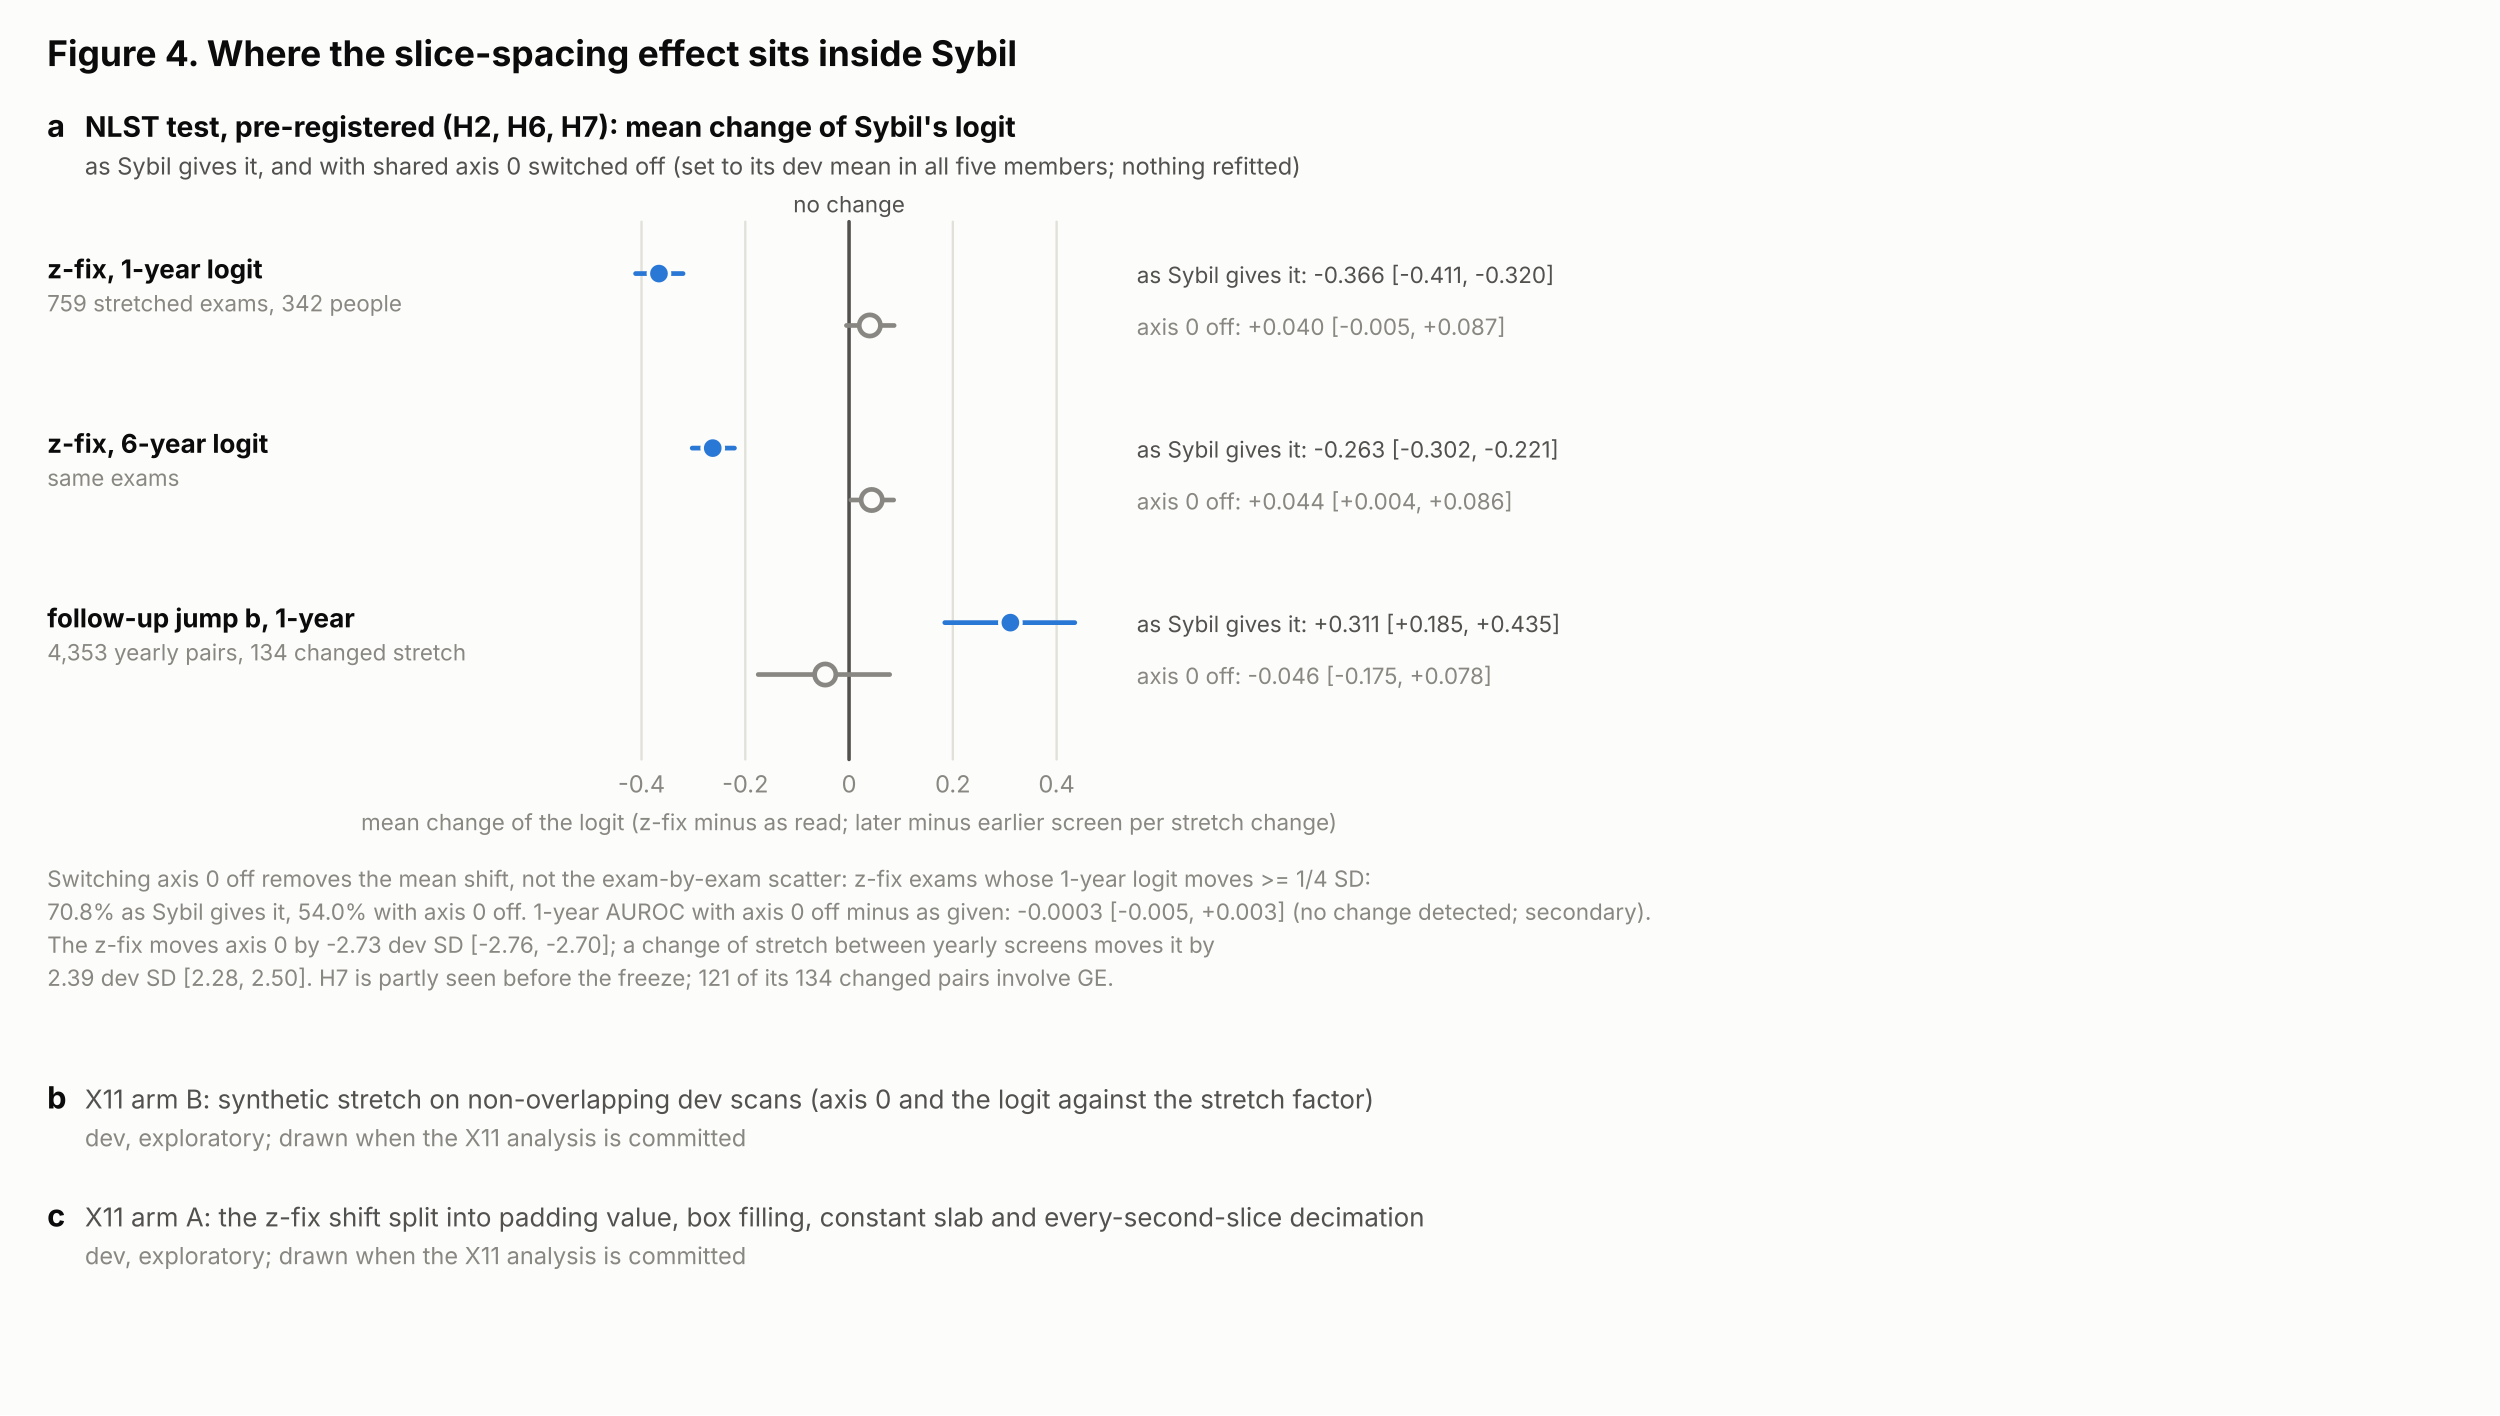
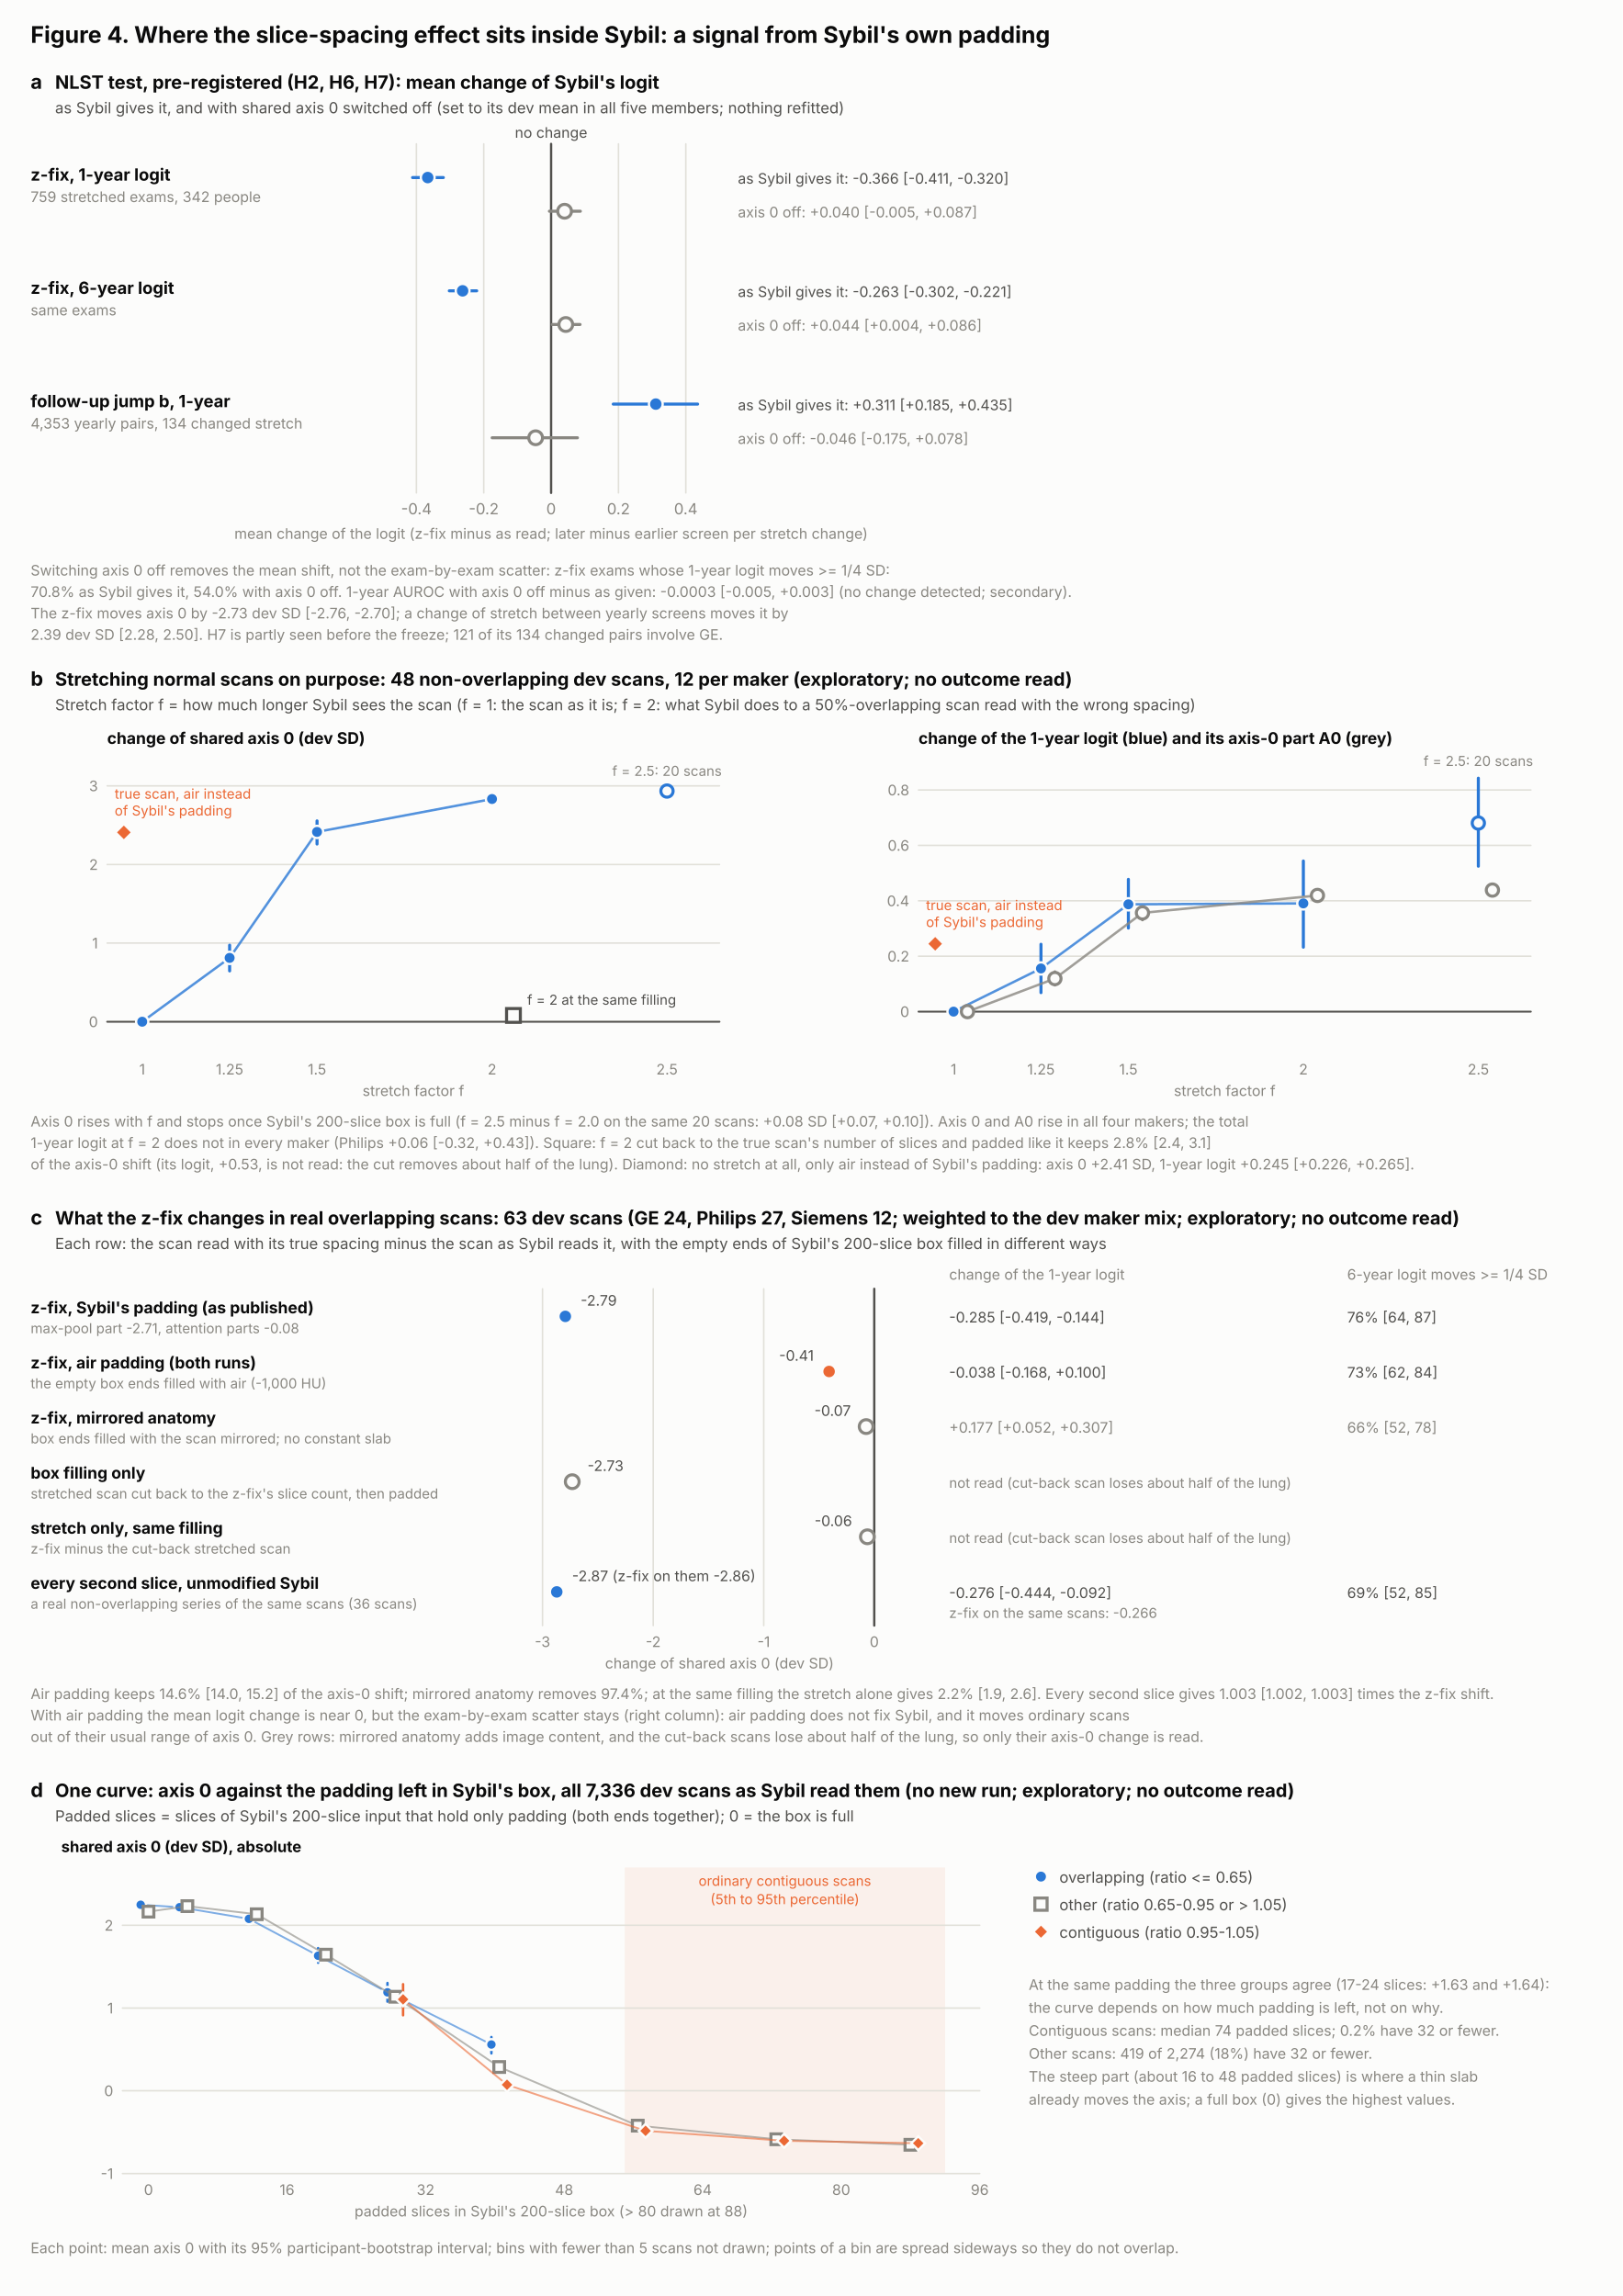
- <svg xmlns="http://www.w3.org/2000/svg" width="1060" height="600" viewBox="0 0 1060 600">
-   <rect width="1060" height="600" fill="#fcfcfb" />
-   <text x="20.0" y="28.0" font-family="system-ui, -apple-system, 'Segoe UI', sans-serif" font-size="15" fill="#0b0b0b" text-anchor="start" font-weight="bold">Figure 4. Where the slice-spacing effect sits inside Sybil</text>
+ <svg xmlns="http://www.w3.org/2000/svg" width="1060" height="1500" viewBox="0 0 1060 1500">
+   <rect width="1060" height="1500" fill="#fcfcfb" />
+   <text x="20.0" y="28.0" font-family="system-ui, -apple-system, 'Segoe UI', sans-serif" font-size="15" fill="#0b0b0b" text-anchor="start" font-weight="bold">Figure 4. Where the slice-spacing effect sits inside Sybil: a signal from Sybil's own padding</text>
  <text x="20.0" y="58.0" font-family="system-ui, -apple-system, 'Segoe UI', sans-serif" font-size="13" fill="#0b0b0b" text-anchor="start" font-weight="bold">a</text>
  <text x="36.0" y="58.0" font-family="system-ui, -apple-system, 'Segoe UI', sans-serif" font-size="12" fill="#0b0b0b" text-anchor="start" font-weight="bold">NLST test, pre-registered (H2, H6, H7): mean change of Sybil's logit</text>
  <text x="36.0" y="74.0" font-family="system-ui, -apple-system, 'Segoe UI', sans-serif" font-size="10" fill="#52514e" text-anchor="start" font-weight="normal">as Sybil gives it, and with shared axis 0 switched off (set to its dev mean in all five members; nothing refitted)</text>
  <line x1="272.0" y1="94.0" x2="272.0" y2="322.0" stroke="#e1e0d9" stroke-width="1" stroke-linecap="round" />
  <text x="272.0" y="336.0" font-family="system-ui, -apple-system, 'Segoe UI', sans-serif" font-size="10" fill="#898781" text-anchor="middle" font-weight="normal">-0.4</text>
  <line x1="316.0" y1="94.0" x2="316.0" y2="322.0" stroke="#e1e0d9" stroke-width="1" stroke-linecap="round" />
  <text x="316.0" y="336.0" font-family="system-ui, -apple-system, 'Segoe UI', sans-serif" font-size="10" fill="#898781" text-anchor="middle" font-weight="normal">-0.2</text>
  <line x1="360.0" y1="94.0" x2="360.0" y2="322.0" stroke="#e1e0d9" stroke-width="1" stroke-linecap="round" />
  <text x="360.0" y="336.0" font-family="system-ui, -apple-system, 'Segoe UI', sans-serif" font-size="10" fill="#898781" text-anchor="middle" font-weight="normal">0</text>
  <line x1="404.0" y1="94.0" x2="404.0" y2="322.0" stroke="#e1e0d9" stroke-width="1" stroke-linecap="round" />
  <text x="404.0" y="336.0" font-family="system-ui, -apple-system, 'Segoe UI', sans-serif" font-size="10" fill="#898781" text-anchor="middle" font-weight="normal">0.2</text>
  <line x1="448.0" y1="94.0" x2="448.0" y2="322.0" stroke="#e1e0d9" stroke-width="1" stroke-linecap="round" />
  <text x="448.0" y="336.0" font-family="system-ui, -apple-system, 'Segoe UI', sans-serif" font-size="10" fill="#898781" text-anchor="middle" font-weight="normal">0.4</text>
  <line x1="360.0" y1="94.0" x2="360.0" y2="322.0" stroke="#52514e" stroke-width="1.5" stroke-linecap="round" />
  <text x="360.0" y="90.0" font-family="system-ui, -apple-system, 'Segoe UI', sans-serif" font-size="9.5" fill="#52514e" text-anchor="middle" font-weight="normal">no change</text>
  <text x="360.0" y="352.0" font-family="system-ui, -apple-system, 'Segoe UI', sans-serif" font-size="9.5" fill="#898781" text-anchor="middle" font-weight="normal">mean change of the logit (z-fix minus as read; later minus earlier screen per stretch change)</text>
  <text x="20.0" y="118.0" font-family="system-ui, -apple-system, 'Segoe UI', sans-serif" font-size="11" fill="#0b0b0b" text-anchor="start" font-weight="bold">z-fix, 1-year logit</text>
  <text x="20.0" y="132.0" font-family="system-ui, -apple-system, 'Segoe UI', sans-serif" font-size="9.5" fill="#898781" text-anchor="start" font-weight="normal">759 stretched exams, 342 people</text>
  <line x1="269.5" y1="116.0" x2="289.6" y2="116.0" stroke="#2a78d6" stroke-width="2" stroke-linecap="round" />
  <circle cx="279.4" cy="116.0" r="4.5" fill="#2a78d6" stroke="#fcfcfb" stroke-width="1.5" />
  <text x="482.0" y="120.0" font-family="system-ui, -apple-system, 'Segoe UI', sans-serif" font-size="9.5" fill="#52514e" text-anchor="start" font-weight="normal">as Sybil gives it: -0.366 [-0.411, -0.320]</text>
  <line x1="358.9" y1="138.0" x2="379.1" y2="138.0" stroke="#898781" stroke-width="2" stroke-linecap="round" />
  <circle cx="368.8" cy="138.0" r="4.5" fill="#fcfcfb" stroke="#898781" stroke-width="2" />
  <text x="482.0" y="142.0" font-family="system-ui, -apple-system, 'Segoe UI', sans-serif" font-size="9.5" fill="#898781" text-anchor="start" font-weight="normal">axis 0 off: +0.040 [-0.005, +0.087]</text>
  <text x="20.0" y="192.0" font-family="system-ui, -apple-system, 'Segoe UI', sans-serif" font-size="11" fill="#0b0b0b" text-anchor="start" font-weight="bold">z-fix, 6-year logit</text>
  <text x="20.0" y="206.0" font-family="system-ui, -apple-system, 'Segoe UI', sans-serif" font-size="9.5" fill="#898781" text-anchor="start" font-weight="normal">same exams</text>
  <line x1="293.5" y1="190.0" x2="311.4" y2="190.0" stroke="#2a78d6" stroke-width="2" stroke-linecap="round" />
  <circle cx="302.2" cy="190.0" r="4.5" fill="#2a78d6" stroke="#fcfcfb" stroke-width="1.5" />
  <text x="482.0" y="194.0" font-family="system-ui, -apple-system, 'Segoe UI', sans-serif" font-size="9.5" fill="#52514e" text-anchor="start" font-weight="normal">as Sybil gives it: -0.263 [-0.302, -0.221]</text>
  <line x1="360.8" y1="212.0" x2="378.9" y2="212.0" stroke="#898781" stroke-width="2" stroke-linecap="round" />
  <circle cx="369.6" cy="212.0" r="4.5" fill="#fcfcfb" stroke="#898781" stroke-width="2" />
  <text x="482.0" y="216.0" font-family="system-ui, -apple-system, 'Segoe UI', sans-serif" font-size="9.5" fill="#898781" text-anchor="start" font-weight="normal">axis 0 off: +0.044 [+0.004, +0.086]</text>
  <text x="20.0" y="266.0" font-family="system-ui, -apple-system, 'Segoe UI', sans-serif" font-size="11" fill="#0b0b0b" text-anchor="start" font-weight="bold">follow-up jump b, 1-year</text>
  <text x="20.0" y="280.0" font-family="system-ui, -apple-system, 'Segoe UI', sans-serif" font-size="9.5" fill="#898781" text-anchor="start" font-weight="normal">4,353 yearly pairs, 134 changed stretch</text>
  <line x1="400.6" y1="264.0" x2="455.7" y2="264.0" stroke="#2a78d6" stroke-width="2" stroke-linecap="round" />
  <circle cx="428.4" cy="264.0" r="4.5" fill="#2a78d6" stroke="#fcfcfb" stroke-width="1.5" />
  <text x="482.0" y="268.0" font-family="system-ui, -apple-system, 'Segoe UI', sans-serif" font-size="9.5" fill="#52514e" text-anchor="start" font-weight="normal">as Sybil gives it: +0.311 [+0.185, +0.435]</text>
  <line x1="321.5" y1="286.0" x2="377.2" y2="286.0" stroke="#898781" stroke-width="2" stroke-linecap="round" />
  <circle cx="349.9" cy="286.0" r="4.5" fill="#fcfcfb" stroke="#898781" stroke-width="2" />
  <text x="482.0" y="290.0" font-family="system-ui, -apple-system, 'Segoe UI', sans-serif" font-size="9.5" fill="#898781" text-anchor="start" font-weight="normal">axis 0 off: -0.046 [-0.175, +0.078]</text>
  <text x="20.0" y="376.0" font-family="system-ui, -apple-system, 'Segoe UI', sans-serif" font-size="9.5" fill="#898781" text-anchor="start" font-weight="normal">Switching axis 0 off removes the mean shift, not the exam-by-exam scatter: z-fix exams whose 1-year logit moves &gt;= 1/4 SD:</text>
  <text x="20.0" y="390.0" font-family="system-ui, -apple-system, 'Segoe UI', sans-serif" font-size="9.5" fill="#898781" text-anchor="start" font-weight="normal">70.8% as Sybil gives it, 54.0% with axis 0 off. 1-year AUROC with axis 0 off minus as given: -0.0003 [-0.005, +0.003] (no change detected; secondary).</text>
  <text x="20.0" y="404.0" font-family="system-ui, -apple-system, 'Segoe UI', sans-serif" font-size="9.5" fill="#898781" text-anchor="start" font-weight="normal">The z-fix moves axis 0 by -2.73 dev SD [-2.76, -2.70]; a change of stretch between yearly screens moves it by</text>
  <text x="20.0" y="418.0" font-family="system-ui, -apple-system, 'Segoe UI', sans-serif" font-size="9.5" fill="#898781" text-anchor="start" font-weight="normal">2.39 dev SD [2.28, 2.50]. H7 is partly seen before the freeze; 121 of its 134 changed pairs involve GE.</text>
-   <text x="20.0" y="470.0" font-family="system-ui, -apple-system, 'Segoe UI', sans-serif" font-size="13" fill="#0b0b0b" text-anchor="start" font-weight="bold">b</text>
-   <text x="36.0" y="470.0" font-family="system-ui, -apple-system, 'Segoe UI', sans-serif" font-size="11" fill="#52514e" text-anchor="start" font-weight="normal">X11 arm B: synthetic stretch on non-overlapping dev scans (axis 0 and the logit against the stretch factor)</text>
-   <text x="36.0" y="486.0" font-family="system-ui, -apple-system, 'Segoe UI', sans-serif" font-size="10" fill="#898781" text-anchor="start" font-weight="normal">dev, exploratory; drawn when the X11 analysis is committed</text>
-   <text x="20.0" y="520.0" font-family="system-ui, -apple-system, 'Segoe UI', sans-serif" font-size="13" fill="#0b0b0b" text-anchor="start" font-weight="bold">c</text>
-   <text x="36.0" y="520.0" font-family="system-ui, -apple-system, 'Segoe UI', sans-serif" font-size="11" fill="#52514e" text-anchor="start" font-weight="normal">X11 arm A: the z-fix shift split into padding value, box filling, constant slab and every-second-slice decimation</text>
-   <text x="36.0" y="536.0" font-family="system-ui, -apple-system, 'Segoe UI', sans-serif" font-size="10" fill="#898781" text-anchor="start" font-weight="normal">dev, exploratory; drawn when the X11 analysis is committed</text>
+   <text x="20.0" y="448.0" font-family="system-ui, -apple-system, 'Segoe UI', sans-serif" font-size="13" fill="#0b0b0b" text-anchor="start" font-weight="bold">b</text>
+   <text x="36.0" y="448.0" font-family="system-ui, -apple-system, 'Segoe UI', sans-serif" font-size="12" fill="#0b0b0b" text-anchor="start" font-weight="bold">Stretching normal scans on purpose: 48 non-overlapping dev scans, 12 per maker (exploratory; no outcome read)</text>
+   <text x="36.0" y="464.0" font-family="system-ui, -apple-system, 'Segoe UI', sans-serif" font-size="10" fill="#52514e" text-anchor="start" font-weight="normal">Stretch factor f = how much longer Sybil sees the scan (f = 1: the scan as it is; f = 2: what Sybil does to a 50%-overlapping scan read with the wrong spacing)</text>
+   <text x="70.0" y="486.0" font-family="system-ui, -apple-system, 'Segoe UI', sans-serif" font-size="10.5" fill="#0b0b0b" text-anchor="start" font-weight="bold">change of shared axis 0 (dev SD)</text>
+   <line x1="70.0" y1="667.5" x2="470.0" y2="667.5" stroke="#e1e0d9" stroke-width="1" stroke-linecap="round" />
+   <text x="64.0" y="671.0" font-family="system-ui, -apple-system, 'Segoe UI', sans-serif" font-size="9.5" fill="#898781" text-anchor="end" font-weight="normal">0</text>
+   <line x1="70.0" y1="616.1" x2="470.0" y2="616.1" stroke="#e1e0d9" stroke-width="1" stroke-linecap="round" />
+   <text x="64.0" y="619.6" font-family="system-ui, -apple-system, 'Segoe UI', sans-serif" font-size="9.5" fill="#898781" text-anchor="end" font-weight="normal">1</text>
+   <line x1="70.0" y1="564.8" x2="470.0" y2="564.8" stroke="#e1e0d9" stroke-width="1" stroke-linecap="round" />
+   <text x="64.0" y="568.3" font-family="system-ui, -apple-system, 'Segoe UI', sans-serif" font-size="9.5" fill="#898781" text-anchor="end" font-weight="normal">2</text>
+   <line x1="70.0" y1="513.4" x2="470.0" y2="513.4" stroke="#e1e0d9" stroke-width="1" stroke-linecap="round" />
+   <text x="64.0" y="516.9" font-family="system-ui, -apple-system, 'Segoe UI', sans-serif" font-size="9.5" fill="#898781" text-anchor="end" font-weight="normal">3</text>
+   <line x1="70.0" y1="667.5" x2="470.0" y2="667.5" stroke="#52514e" stroke-width="1.2" stroke-linecap="round" />
+   <text x="92.9" y="702.0" font-family="system-ui, -apple-system, 'Segoe UI', sans-serif" font-size="9.5" fill="#898781" text-anchor="middle" font-weight="normal">1</text>
+   <text x="150.0" y="702.0" font-family="system-ui, -apple-system, 'Segoe UI', sans-serif" font-size="9.5" fill="#898781" text-anchor="middle" font-weight="normal">1.25</text>
+   <text x="207.1" y="702.0" font-family="system-ui, -apple-system, 'Segoe UI', sans-serif" font-size="9.5" fill="#898781" text-anchor="middle" font-weight="normal">1.5</text>
+   <text x="321.4" y="702.0" font-family="system-ui, -apple-system, 'Segoe UI', sans-serif" font-size="9.5" fill="#898781" text-anchor="middle" font-weight="normal">2</text>
+   <text x="435.7" y="702.0" font-family="system-ui, -apple-system, 'Segoe UI', sans-serif" font-size="9.5" fill="#898781" text-anchor="middle" font-weight="normal">2.5</text>
+   <text x="270.0" y="716.0" font-family="system-ui, -apple-system, 'Segoe UI', sans-serif" font-size="9.5" fill="#898781" text-anchor="middle" font-weight="normal">stretch factor f</text>
+   <polyline points="92.9,667.5 150.0,625.8 207.1,543.5 321.4,522.0" fill="none" stroke="#2a78d6" stroke-width="1.6" stroke-opacity="0.8" />
+   <line x1="92.9" y1="667.5" x2="92.9" y2="667.5" stroke="#2a78d6" stroke-width="2" stroke-linecap="round" />
+   <circle cx="92.9" cy="667.5" r="4" fill="#2a78d6" stroke="#fcfcfb" stroke-width="1.5" />
+   <line x1="150.0" y1="634.3" x2="150.0" y2="617.5" stroke="#2a78d6" stroke-width="2" stroke-linecap="round" />
+   <circle cx="150.0" cy="625.8" r="4" fill="#2a78d6" stroke="#fcfcfb" stroke-width="1.5" />
+   <line x1="207.1" y1="551.4" x2="207.1" y2="536.3" stroke="#2a78d6" stroke-width="2" stroke-linecap="round" />
+   <circle cx="207.1" cy="543.5" r="4" fill="#2a78d6" stroke="#fcfcfb" stroke-width="1.5" />
+   <line x1="321.4" y1="523.4" x2="321.4" y2="520.6" stroke="#2a78d6" stroke-width="2" stroke-linecap="round" />
+   <circle cx="321.4" cy="522.0" r="4" fill="#2a78d6" stroke="#fcfcfb" stroke-width="1.5" />
+   <line x1="435.7" y1="518.6" x2="435.7" y2="514.9" stroke="#2a78d6" stroke-width="2" stroke-linecap="round" />
+   <circle cx="435.7" cy="516.8" r="4" fill="#fcfcfb" stroke="#2a78d6" stroke-width="2" />
+   <text x="435.7" y="506.9" font-family="system-ui, -apple-system, 'Segoe UI', sans-serif" font-size="9" fill="#898781" text-anchor="middle" font-weight="normal">f = 2.5: 20 scans</text>
+   <line x1="80.9" y1="544.9" x2="80.9" y2="542.7" stroke="#eb6834" stroke-width="2" stroke-linecap="round" />
+   <path d="M80.9,538.3 L86.4,543.8 L80.9,549.3 L75.4,543.8 Z" fill="#eb6834" stroke="#fcfcfb" stroke-width="1.5" />
+   <text x="74.9" y="521.8" font-family="system-ui, -apple-system, 'Segoe UI', sans-serif" font-size="9" fill="#eb6834" text-anchor="start" font-weight="normal">true scan, air instead</text>
+   <text x="74.9" y="532.8" font-family="system-ui, -apple-system, 'Segoe UI', sans-serif" font-size="9" fill="#eb6834" text-anchor="start" font-weight="normal">of Sybil's padding</text>
+   <line x1="335.4" y1="664.0" x2="335.4" y2="662.9" stroke="#52514e" stroke-width="2" stroke-linecap="round" />
+   <rect x="330.9" y="658.9" width="9.0" height="9.0" fill="#fcfcfb" stroke="#52514e" stroke-width="2" />
+   <text x="344.4" y="656.4" font-family="system-ui, -apple-system, 'Segoe UI', sans-serif" font-size="9" fill="#52514e" text-anchor="start" font-weight="normal">f = 2 at the same filling</text>
+   <text x="600.0" y="486.0" font-family="system-ui, -apple-system, 'Segoe UI', sans-serif" font-size="10.5" fill="#0b0b0b" text-anchor="start" font-weight="bold">change of the 1-year logit (blue) and its axis-0 part A0 (grey)</text>
+   <line x1="600.0" y1="660.9" x2="1000.0" y2="660.9" stroke="#e1e0d9" stroke-width="1" stroke-linecap="round" />
+   <text x="594.0" y="664.4" font-family="system-ui, -apple-system, 'Segoe UI', sans-serif" font-size="9.5" fill="#898781" text-anchor="end" font-weight="normal">0</text>
+   <line x1="600.0" y1="624.7" x2="1000.0" y2="624.7" stroke="#e1e0d9" stroke-width="1" stroke-linecap="round" />
+   <text x="594.0" y="628.2" font-family="system-ui, -apple-system, 'Segoe UI', sans-serif" font-size="9.5" fill="#898781" text-anchor="end" font-weight="normal">0.2</text>
+   <line x1="600.0" y1="588.5" x2="1000.0" y2="588.5" stroke="#e1e0d9" stroke-width="1" stroke-linecap="round" />
+   <text x="594.0" y="592.0" font-family="system-ui, -apple-system, 'Segoe UI', sans-serif" font-size="9.5" fill="#898781" text-anchor="end" font-weight="normal">0.4</text>
+   <line x1="600.0" y1="552.3" x2="1000.0" y2="552.3" stroke="#e1e0d9" stroke-width="1" stroke-linecap="round" />
+   <text x="594.0" y="555.8" font-family="system-ui, -apple-system, 'Segoe UI', sans-serif" font-size="9.5" fill="#898781" text-anchor="end" font-weight="normal">0.6</text>
+   <line x1="600.0" y1="516.1" x2="1000.0" y2="516.1" stroke="#e1e0d9" stroke-width="1" stroke-linecap="round" />
+   <text x="594.0" y="519.6" font-family="system-ui, -apple-system, 'Segoe UI', sans-serif" font-size="9.5" fill="#898781" text-anchor="end" font-weight="normal">0.8</text>
+   <line x1="600.0" y1="660.9" x2="1000.0" y2="660.9" stroke="#52514e" stroke-width="1.2" stroke-linecap="round" />
+   <text x="622.9" y="702.0" font-family="system-ui, -apple-system, 'Segoe UI', sans-serif" font-size="9.5" fill="#898781" text-anchor="middle" font-weight="normal">1</text>
+   <text x="680.0" y="702.0" font-family="system-ui, -apple-system, 'Segoe UI', sans-serif" font-size="9.5" fill="#898781" text-anchor="middle" font-weight="normal">1.25</text>
+   <text x="737.1" y="702.0" font-family="system-ui, -apple-system, 'Segoe UI', sans-serif" font-size="9.5" fill="#898781" text-anchor="middle" font-weight="normal">1.5</text>
+   <text x="851.4" y="702.0" font-family="system-ui, -apple-system, 'Segoe UI', sans-serif" font-size="9.5" fill="#898781" text-anchor="middle" font-weight="normal">2</text>
+   <text x="965.7" y="702.0" font-family="system-ui, -apple-system, 'Segoe UI', sans-serif" font-size="9.5" fill="#898781" text-anchor="middle" font-weight="normal">2.5</text>
+   <text x="800.0" y="716.0" font-family="system-ui, -apple-system, 'Segoe UI', sans-serif" font-size="9.5" fill="#898781" text-anchor="middle" font-weight="normal">stretch factor f</text>
+   <polyline points="622.9,660.9 680.0,632.7 737.1,590.8 851.4,590.2" fill="none" stroke="#2a78d6" stroke-width="1.6" stroke-opacity="0.8" />
+   <line x1="622.9" y1="660.9" x2="622.9" y2="660.9" stroke="#2a78d6" stroke-width="2" stroke-linecap="round" />
+   <circle cx="622.9" cy="660.9" r="4" fill="#2a78d6" stroke="#fcfcfb" stroke-width="1.5" />
+   <line x1="680.0" y1="648.5" x2="680.0" y2="616.9" stroke="#2a78d6" stroke-width="2" stroke-linecap="round" />
+   <circle cx="680.0" cy="632.7" r="4" fill="#2a78d6" stroke="#fcfcfb" stroke-width="1.5" />
+   <line x1="737.1" y1="606.3" x2="737.1" y2="574.5" stroke="#2a78d6" stroke-width="2" stroke-linecap="round" />
+   <circle cx="737.1" cy="590.8" r="4" fill="#2a78d6" stroke="#fcfcfb" stroke-width="1.5" />
+   <line x1="851.4" y1="618.8" x2="851.4" y2="562.5" stroke="#2a78d6" stroke-width="2" stroke-linecap="round" />
+   <circle cx="851.4" cy="590.2" r="4" fill="#2a78d6" stroke="#fcfcfb" stroke-width="1.5" />
+   <line x1="965.7" y1="565.9" x2="965.7" y2="508.4" stroke="#2a78d6" stroke-width="2" stroke-linecap="round" />
+   <circle cx="965.7" cy="537.7" r="4" fill="#fcfcfb" stroke="#2a78d6" stroke-width="2" />
+   <polyline points="632.0,660.9 689.1,639.3 746.3,596.4 860.6,585.0" fill="none" stroke="#898781" stroke-width="1.6" stroke-opacity="0.8" />
+   <line x1="632.0" y1="660.9" x2="632.0" y2="660.9" stroke="#898781" stroke-width="2" stroke-linecap="round" />
+   <circle cx="632.0" cy="660.9" r="4" fill="#fcfcfb" stroke="#898781" stroke-width="2" />
+   <line x1="689.1" y1="643.5" x2="689.1" y2="634.9" stroke="#898781" stroke-width="2" stroke-linecap="round" />
+   <circle cx="689.1" cy="639.3" r="4" fill="#fcfcfb" stroke="#898781" stroke-width="2" />
+   <line x1="746.3" y1="600.9" x2="746.3" y2="592.5" stroke="#898781" stroke-width="2" stroke-linecap="round" />
+   <circle cx="746.3" cy="596.4" r="4" fill="#fcfcfb" stroke="#898781" stroke-width="2" />
+   <line x1="860.6" y1="586.7" x2="860.6" y2="583.6" stroke="#898781" stroke-width="2" stroke-linecap="round" />
+   <circle cx="860.6" cy="585.0" r="4" fill="#fcfcfb" stroke="#898781" stroke-width="2" />
+   <line x1="974.9" y1="582.9" x2="974.9" y2="580.3" stroke="#898781" stroke-width="2" stroke-linecap="round" />
+   <circle cx="974.9" cy="581.5" r="4" fill="#fcfcfb" stroke="#898781" stroke-width="2" />
+   <text x="965.7" y="500.4" font-family="system-ui, -apple-system, 'Segoe UI', sans-serif" font-size="9" fill="#898781" text-anchor="middle" font-weight="normal">f = 2.5: 20 scans</text>
+   <line x1="610.9" y1="619.9" x2="610.9" y2="612.8" stroke="#eb6834" stroke-width="2" stroke-linecap="round" />
+   <path d="M610.9,611.1 L616.4,616.6 L610.9,622.1 L605.4,616.6 Z" fill="#eb6834" stroke="#fcfcfb" stroke-width="1.5" />
+   <text x="604.9" y="594.6" font-family="system-ui, -apple-system, 'Segoe UI', sans-serif" font-size="9" fill="#eb6834" text-anchor="start" font-weight="normal">true scan, air instead</text>
+   <text x="604.9" y="605.6" font-family="system-ui, -apple-system, 'Segoe UI', sans-serif" font-size="9" fill="#eb6834" text-anchor="start" font-weight="normal">of Sybil's padding</text>
+   <text x="20.0" y="736.0" font-family="system-ui, -apple-system, 'Segoe UI', sans-serif" font-size="9.5" fill="#898781" text-anchor="start" font-weight="normal">Axis 0 rises with f and stops once Sybil's 200-slice box is full (f = 2.5 minus f = 2.0 on the same 20 scans: +0.08 SD [+0.07, +0.10]). Axis 0 and A0 rise in all four makers; the total</text>
+   <text x="20.0" y="750.0" font-family="system-ui, -apple-system, 'Segoe UI', sans-serif" font-size="9.5" fill="#898781" text-anchor="start" font-weight="normal">1-year logit at f = 2 does not in every maker (Philips +0.06 [-0.32, +0.43]). Square: f = 2 cut back to the true scan's number of slices and padded like it keeps 2.8% [2.4, 3.1]</text>
+   <text x="20.0" y="764.0" font-family="system-ui, -apple-system, 'Segoe UI', sans-serif" font-size="9.5" fill="#898781" text-anchor="start" font-weight="normal">of the axis-0 shift (its logit, +0.53, is not read: the cut removes about half of the lung). Diamond: no stretch at all, only air instead of Sybil's padding: axis 0 +2.41 SD, 1-year logit +0.245 [+0.226, +0.265].</text>
+   <text x="20.0" y="800.0" font-family="system-ui, -apple-system, 'Segoe UI', sans-serif" font-size="13" fill="#0b0b0b" text-anchor="start" font-weight="bold">c</text>
+   <text x="36.0" y="800.0" font-family="system-ui, -apple-system, 'Segoe UI', sans-serif" font-size="12" fill="#0b0b0b" text-anchor="start" font-weight="bold">What the z-fix changes in real overlapping scans: 63 dev scans (GE 24, Philips 27, Siemens 12; weighted to the dev maker mix; exploratory; no outcome read)</text>
+   <text x="36.0" y="816.0" font-family="system-ui, -apple-system, 'Segoe UI', sans-serif" font-size="10" fill="#52514e" text-anchor="start" font-weight="normal">Each row: the scan read with its true spacing minus the scan as Sybil reads it, with the empty ends of Sybil's 200-slice box filled in different ways</text>
+   <line x1="354.4" y1="842.0" x2="354.4" y2="1062.0" stroke="#e1e0d9" stroke-width="1" stroke-linecap="round" />
+   <text x="354.4" y="1076.0" font-family="system-ui, -apple-system, 'Segoe UI', sans-serif" font-size="9.5" fill="#898781" text-anchor="middle" font-weight="normal">-3</text>
+   <line x1="426.7" y1="842.0" x2="426.7" y2="1062.0" stroke="#e1e0d9" stroke-width="1" stroke-linecap="round" />
+   <text x="426.7" y="1076.0" font-family="system-ui, -apple-system, 'Segoe UI', sans-serif" font-size="9.5" fill="#898781" text-anchor="middle" font-weight="normal">-2</text>
+   <line x1="498.9" y1="842.0" x2="498.9" y2="1062.0" stroke="#e1e0d9" stroke-width="1" stroke-linecap="round" />
+   <text x="498.9" y="1076.0" font-family="system-ui, -apple-system, 'Segoe UI', sans-serif" font-size="9.5" fill="#898781" text-anchor="middle" font-weight="normal">-1</text>
+   <line x1="571.1" y1="842.0" x2="571.1" y2="1062.0" stroke="#e1e0d9" stroke-width="1" stroke-linecap="round" />
+   <text x="571.1" y="1076.0" font-family="system-ui, -apple-system, 'Segoe UI', sans-serif" font-size="9.5" fill="#898781" text-anchor="middle" font-weight="normal">0</text>
+   <line x1="571.1" y1="842.0" x2="571.1" y2="1062.0" stroke="#52514e" stroke-width="1.5" stroke-linecap="round" />
+   <text x="470.0" y="1090.0" font-family="system-ui, -apple-system, 'Segoe UI', sans-serif" font-size="9.5" fill="#898781" text-anchor="middle" font-weight="normal">change of shared axis 0 (dev SD)</text>
+   <text x="620.0" y="836.0" font-family="system-ui, -apple-system, 'Segoe UI', sans-serif" font-size="9.5" fill="#898781" text-anchor="start" font-weight="normal">change of the 1-year logit</text>
+   <text x="880.0" y="836.0" font-family="system-ui, -apple-system, 'Segoe UI', sans-serif" font-size="9.5" fill="#898781" text-anchor="start" font-weight="normal">6-year logit moves &gt;= 1/4 SD</text>
+   <text x="20.0" y="858.0" font-family="system-ui, -apple-system, 'Segoe UI', sans-serif" font-size="10.5" fill="#0b0b0b" text-anchor="start" font-weight="bold">z-fix, Sybil's padding (as published)</text>
+   <text x="20.0" y="871.0" font-family="system-ui, -apple-system, 'Segoe UI', sans-serif" font-size="9" fill="#898781" text-anchor="start" font-weight="normal">max-pool part -2.71, attention parts -0.08</text>
+   <line x1="366.1" y1="860.0" x2="372.9" y2="860.0" stroke="#2a78d6" stroke-width="2" stroke-linecap="round" />
+   <circle cx="369.3" cy="860.0" r="4.5" fill="#2a78d6" stroke="#fcfcfb" stroke-width="1.5" />
+   <text x="379.3" y="853.0" font-family="system-ui, -apple-system, 'Segoe UI', sans-serif" font-size="9.5" fill="#52514e" text-anchor="start" font-weight="normal">-2.79</text>
+   <text x="620.0" y="864.0" font-family="system-ui, -apple-system, 'Segoe UI', sans-serif" font-size="9.5" fill="#52514e" text-anchor="start" font-weight="normal">-0.285 [-0.419, -0.144]</text>
+   <text x="880.0" y="864.0" font-family="system-ui, -apple-system, 'Segoe UI', sans-serif" font-size="9.5" fill="#52514e" text-anchor="start" font-weight="normal">76% [64, 87]</text>
+   <text x="20.0" y="894.0" font-family="system-ui, -apple-system, 'Segoe UI', sans-serif" font-size="10.5" fill="#0b0b0b" text-anchor="start" font-weight="bold">z-fix, air padding (both runs)</text>
+   <text x="20.0" y="907.0" font-family="system-ui, -apple-system, 'Segoe UI', sans-serif" font-size="9" fill="#898781" text-anchor="start" font-weight="normal">the empty box ends filled with air (-1,000 HU)</text>
+   <line x1="540.4" y1="896.0" x2="542.9" y2="896.0" stroke="#eb6834" stroke-width="2" stroke-linecap="round" />
+   <circle cx="541.6" cy="896.0" r="4.5" fill="#eb6834" stroke="#fcfcfb" stroke-width="1.5" />
+   <text x="531.6" y="889.0" font-family="system-ui, -apple-system, 'Segoe UI', sans-serif" font-size="9.5" fill="#52514e" text-anchor="end" font-weight="normal">-0.41</text>
+   <text x="620.0" y="900.0" font-family="system-ui, -apple-system, 'Segoe UI', sans-serif" font-size="9.5" fill="#52514e" text-anchor="start" font-weight="normal">-0.038 [-0.168, +0.100]</text>
+   <text x="880.0" y="900.0" font-family="system-ui, -apple-system, 'Segoe UI', sans-serif" font-size="9.5" fill="#52514e" text-anchor="start" font-weight="normal">73% [62, 84]</text>
+   <text x="20.0" y="930.0" font-family="system-ui, -apple-system, 'Segoe UI', sans-serif" font-size="10.5" fill="#0b0b0b" text-anchor="start" font-weight="bold">z-fix, mirrored anatomy</text>
+   <text x="20.0" y="943.0" font-family="system-ui, -apple-system, 'Segoe UI', sans-serif" font-size="9" fill="#898781" text-anchor="start" font-weight="normal">box ends filled with the scan mirrored; no constant slab</text>
+   <line x1="563.3" y1="932.0" x2="569.2" y2="932.0" stroke="#898781" stroke-width="2" stroke-linecap="round" />
+   <circle cx="565.8" cy="932.0" r="4.5" fill="#fcfcfb" stroke="#898781" stroke-width="2" />
+   <text x="555.8" y="925.0" font-family="system-ui, -apple-system, 'Segoe UI', sans-serif" font-size="9.5" fill="#52514e" text-anchor="end" font-weight="normal">-0.07</text>
+   <text x="620.0" y="936.0" font-family="system-ui, -apple-system, 'Segoe UI', sans-serif" font-size="9.5" fill="#898781" text-anchor="start" font-weight="normal">+0.177 [+0.052, +0.307]</text>
+   <text x="880.0" y="936.0" font-family="system-ui, -apple-system, 'Segoe UI', sans-serif" font-size="9.5" fill="#898781" text-anchor="start" font-weight="normal">66% [52, 78]</text>
+   <text x="20.0" y="966.0" font-family="system-ui, -apple-system, 'Segoe UI', sans-serif" font-size="10.5" fill="#0b0b0b" text-anchor="start" font-weight="bold">box filling only</text>
+   <text x="20.0" y="979.0" font-family="system-ui, -apple-system, 'Segoe UI', sans-serif" font-size="9" fill="#898781" text-anchor="start" font-weight="normal">stretched scan cut back to the z-fix's slice count, then padded</text>
+   <line x1="370.5" y1="968.0" x2="377.4" y2="968.0" stroke="#898781" stroke-width="2" stroke-linecap="round" />
+   <circle cx="373.8" cy="968.0" r="4.5" fill="#fcfcfb" stroke="#898781" stroke-width="2" />
+   <text x="383.8" y="961.0" font-family="system-ui, -apple-system, 'Segoe UI', sans-serif" font-size="9.5" fill="#52514e" text-anchor="start" font-weight="normal">-2.73</text>
+   <text x="620.0" y="972.0" font-family="system-ui, -apple-system, 'Segoe UI', sans-serif" font-size="9" fill="#898781" text-anchor="start" font-weight="normal">not read (cut-back scan loses about half of the lung)</text>
+   <text x="20.0" y="1002.0" font-family="system-ui, -apple-system, 'Segoe UI', sans-serif" font-size="10.5" fill="#0b0b0b" text-anchor="start" font-weight="bold">stretch only, same filling</text>
+   <text x="20.0" y="1015.0" font-family="system-ui, -apple-system, 'Segoe UI', sans-serif" font-size="9" fill="#898781" text-anchor="start" font-weight="normal">z-fix minus the cut-back stretched scan</text>
+   <line x1="565.9" y1="1004.0" x2="567.3" y2="1004.0" stroke="#898781" stroke-width="2" stroke-linecap="round" />
+   <circle cx="566.6" cy="1004.0" r="4.5" fill="#fcfcfb" stroke="#898781" stroke-width="2" />
+   <text x="556.6" y="997.0" font-family="system-ui, -apple-system, 'Segoe UI', sans-serif" font-size="9.5" fill="#52514e" text-anchor="end" font-weight="normal">-0.06</text>
+   <text x="620.0" y="1008.0" font-family="system-ui, -apple-system, 'Segoe UI', sans-serif" font-size="9" fill="#898781" text-anchor="start" font-weight="normal">not read (cut-back scan loses about half of the lung)</text>
+   <text x="20.0" y="1038.0" font-family="system-ui, -apple-system, 'Segoe UI', sans-serif" font-size="10.5" fill="#0b0b0b" text-anchor="start" font-weight="bold">every second slice, unmodified Sybil</text>
+   <text x="20.0" y="1051.0" font-family="system-ui, -apple-system, 'Segoe UI', sans-serif" font-size="9" fill="#898781" text-anchor="start" font-weight="normal">a real non-overlapping series of the same scans (36 scans)</text>
+   <line x1="361.2" y1="1040.0" x2="366.5" y2="1040.0" stroke="#2a78d6" stroke-width="2" stroke-linecap="round" />
+   <circle cx="363.7" cy="1040.0" r="4.5" fill="#2a78d6" stroke="#fcfcfb" stroke-width="1.5" />
+   <text x="373.7" y="1033.0" font-family="system-ui, -apple-system, 'Segoe UI', sans-serif" font-size="9.5" fill="#52514e" text-anchor="start" font-weight="normal">-2.87 (z-fix on them -2.86)</text>
+   <text x="620.0" y="1044.0" font-family="system-ui, -apple-system, 'Segoe UI', sans-serif" font-size="9.5" fill="#52514e" text-anchor="start" font-weight="normal">-0.276 [-0.444, -0.092]</text>
+   <text x="620.0" y="1057.0" font-family="system-ui, -apple-system, 'Segoe UI', sans-serif" font-size="9" fill="#898781" text-anchor="start" font-weight="normal">z-fix on the same scans: -0.266</text>
+   <text x="880.0" y="1044.0" font-family="system-ui, -apple-system, 'Segoe UI', sans-serif" font-size="9.5" fill="#52514e" text-anchor="start" font-weight="normal">69% [52, 85]</text>
+   <text x="20.0" y="1110.0" font-family="system-ui, -apple-system, 'Segoe UI', sans-serif" font-size="9.5" fill="#898781" text-anchor="start" font-weight="normal">Air padding keeps 14.6% [14.0, 15.2] of the axis-0 shift; mirrored anatomy removes 97.4%; at the same filling the stretch alone gives 2.2% [1.9, 2.6]. Every second slice gives 1.003 [1.002, 1.003] times the z-fix shift.</text>
+   <text x="20.0" y="1124.0" font-family="system-ui, -apple-system, 'Segoe UI', sans-serif" font-size="9.5" fill="#898781" text-anchor="start" font-weight="normal">With air padding the mean logit change is near 0, but the exam-by-exam scatter stays (right column): air padding does not fix Sybil, and it moves ordinary scans</text>
+   <text x="20.0" y="1138.0" font-family="system-ui, -apple-system, 'Segoe UI', sans-serif" font-size="9.5" fill="#898781" text-anchor="start" font-weight="normal">out of their usual range of axis 0. Grey rows: mirrored anatomy adds image content, and the cut-back scans lose about half of the lung, so only their axis-0 change is read.</text>
+   <text x="20.0" y="1174.0" font-family="system-ui, -apple-system, 'Segoe UI', sans-serif" font-size="13" fill="#0b0b0b" text-anchor="start" font-weight="bold">d</text>
+   <text x="36.0" y="1174.0" font-family="system-ui, -apple-system, 'Segoe UI', sans-serif" font-size="12" fill="#0b0b0b" text-anchor="start" font-weight="bold">One curve: axis 0 against the padding left in Sybil's box, all 7,336 dev scans as Sybil read them (no new run; exploratory; no outcome read)</text>
+   <text x="36.0" y="1190.0" font-family="system-ui, -apple-system, 'Segoe UI', sans-serif" font-size="10" fill="#52514e" text-anchor="start" font-weight="normal">Padded slices = slices of Sybil's 200-slice input that hold only padding (both ends together); 0 = the box is full</text>
+   <rect x="408.1" y="1220.0" width="209.3" height="200.0" fill="#eb6834" fill-opacity="0.08" stroke="none" stroke-width="0" rx="0" />
+   <text x="512.7" y="1232.0" font-family="system-ui, -apple-system, 'Segoe UI', sans-serif" font-size="9" fill="#eb6834" text-anchor="middle" font-weight="normal">ordinary contiguous scans</text>
+   <text x="512.7" y="1244.0" font-family="system-ui, -apple-system, 'Segoe UI', sans-serif" font-size="9" fill="#eb6834" text-anchor="middle" font-weight="normal">(5th to 95th percentile)</text>
+   <line x1="80.0" y1="1420.0" x2="640.0" y2="1420.0" stroke="#e1e0d9" stroke-width="1" stroke-linecap="round" />
+   <text x="74.0" y="1423.5" font-family="system-ui, -apple-system, 'Segoe UI', sans-serif" font-size="9.5" fill="#898781" text-anchor="end" font-weight="normal">-1</text>
+   <line x1="80.0" y1="1365.9" x2="640.0" y2="1365.9" stroke="#e1e0d9" stroke-width="1" stroke-linecap="round" />
+   <text x="74.0" y="1369.4" font-family="system-ui, -apple-system, 'Segoe UI', sans-serif" font-size="9.5" fill="#898781" text-anchor="end" font-weight="normal">0</text>
+   <line x1="80.0" y1="1311.9" x2="640.0" y2="1311.9" stroke="#e1e0d9" stroke-width="1" stroke-linecap="round" />
+   <text x="74.0" y="1315.4" font-family="system-ui, -apple-system, 'Segoe UI', sans-serif" font-size="9.5" fill="#898781" text-anchor="end" font-weight="normal">1</text>
+   <line x1="80.0" y1="1257.8" x2="640.0" y2="1257.8" stroke="#e1e0d9" stroke-width="1" stroke-linecap="round" />
+   <text x="74.0" y="1261.3" font-family="system-ui, -apple-system, 'Segoe UI', sans-serif" font-size="9.5" fill="#898781" text-anchor="end" font-weight="normal">2</text>
+   <text x="97.0" y="1434.0" font-family="system-ui, -apple-system, 'Segoe UI', sans-serif" font-size="9.5" fill="#898781" text-anchor="middle" font-weight="normal">0</text>
+   <text x="187.5" y="1434.0" font-family="system-ui, -apple-system, 'Segoe UI', sans-serif" font-size="9.5" fill="#898781" text-anchor="middle" font-weight="normal">16</text>
+   <text x="278.0" y="1434.0" font-family="system-ui, -apple-system, 'Segoe UI', sans-serif" font-size="9.5" fill="#898781" text-anchor="middle" font-weight="normal">32</text>
+   <text x="368.5" y="1434.0" font-family="system-ui, -apple-system, 'Segoe UI', sans-serif" font-size="9.5" fill="#898781" text-anchor="middle" font-weight="normal">48</text>
+   <text x="459.0" y="1434.0" font-family="system-ui, -apple-system, 'Segoe UI', sans-serif" font-size="9.5" fill="#898781" text-anchor="middle" font-weight="normal">64</text>
+   <text x="549.5" y="1434.0" font-family="system-ui, -apple-system, 'Segoe UI', sans-serif" font-size="9.5" fill="#898781" text-anchor="middle" font-weight="normal">80</text>
+   <text x="640.0" y="1434.0" font-family="system-ui, -apple-system, 'Segoe UI', sans-serif" font-size="9.5" fill="#898781" text-anchor="middle" font-weight="normal">96</text>
+   <text x="360.0" y="1448.0" font-family="system-ui, -apple-system, 'Segoe UI', sans-serif" font-size="9.5" fill="#898781" text-anchor="middle" font-weight="normal">padded slices in Sybil's 200-slice box (&gt; 80 drawn at 88)</text>
+   <text x="40.0" y="1210.0" font-family="system-ui, -apple-system, 'Segoe UI', sans-serif" font-size="10" fill="#0b0b0b" text-anchor="start" font-weight="bold">shared axis 0 (dev SD), absolute</text>
+   <polyline points="91.9,1244.4 117.3,1246.0 162.6,1253.6 207.8,1277.7 253.1,1301.6 321.0,1335.7" fill="none" stroke="#2a78d6" stroke-width="1.2" stroke-opacity="0.6" />
+   <line x1="91.9" y1="1245.0" x2="91.9" y2="1243.9" stroke="#2a78d6" stroke-width="1.6" stroke-linecap="round" />
+   <circle cx="91.9" cy="1244.4" r="3.5" fill="#2a78d6" stroke="#fcfcfb" stroke-width="1.5" />
+   <line x1="117.3" y1="1247.5" x2="117.3" y2="1244.6" stroke="#2a78d6" stroke-width="1.6" stroke-linecap="round" />
+   <circle cx="117.3" cy="1246.0" r="3.5" fill="#2a78d6" stroke="#fcfcfb" stroke-width="1.5" />
+   <line x1="162.6" y1="1256.3" x2="162.6" y2="1250.7" stroke="#2a78d6" stroke-width="1.6" stroke-linecap="round" />
+   <circle cx="162.6" cy="1253.6" r="3.5" fill="#2a78d6" stroke="#fcfcfb" stroke-width="1.5" />
+   <line x1="207.8" y1="1282.3" x2="207.8" y2="1272.7" stroke="#2a78d6" stroke-width="1.6" stroke-linecap="round" />
+   <circle cx="207.8" cy="1277.7" r="3.5" fill="#2a78d6" stroke="#fcfcfb" stroke-width="1.5" />
+   <line x1="253.1" y1="1307.7" x2="253.1" y2="1295.5" stroke="#2a78d6" stroke-width="1.6" stroke-linecap="round" />
+   <circle cx="253.1" cy="1301.6" r="3.5" fill="#2a78d6" stroke="#fcfcfb" stroke-width="1.5" />
+   <line x1="321.0" y1="1341.5" x2="321.0" y2="1330.8" stroke="#2a78d6" stroke-width="1.6" stroke-linecap="round" />
+   <circle cx="321.0" cy="1335.7" r="3.5" fill="#2a78d6" stroke="#fcfcfb" stroke-width="1.5" />
+   <polyline points="97.0,1248.9 122.4,1245.3 167.7,1250.6 212.9,1277.0 258.2,1304.5 326.1,1350.4 416.6,1388.7 507.1,1397.6 594.7,1401.2" fill="none" stroke="#898781" stroke-width="1.2" stroke-opacity="0.6" />
+   <line x1="97.0" y1="1251.9" x2="97.0" y2="1246.1" stroke="#898781" stroke-width="1.6" stroke-linecap="round" />
+   <rect x="93.5" y="1245.4" width="7.0" height="7.0" fill="#fcfcfb" stroke="#898781" stroke-width="2" />
+   <line x1="122.4" y1="1246.9" x2="122.4" y2="1243.6" stroke="#898781" stroke-width="1.6" stroke-linecap="round" />
+   <rect x="118.9" y="1241.8" width="7.0" height="7.0" fill="#fcfcfb" stroke="#898781" stroke-width="2" />
+   <line x1="167.7" y1="1252.6" x2="167.7" y2="1248.5" stroke="#898781" stroke-width="1.6" stroke-linecap="round" />
+   <rect x="164.2" y="1247.1" width="7.0" height="7.0" fill="#fcfcfb" stroke="#898781" stroke-width="2" />
+   <line x1="212.9" y1="1278.4" x2="212.9" y2="1275.7" stroke="#898781" stroke-width="1.6" stroke-linecap="round" />
+   <rect x="209.4" y="1273.5" width="7.0" height="7.0" fill="#fcfcfb" stroke="#898781" stroke-width="2" />
+   <line x1="258.2" y1="1306.1" x2="258.2" y2="1302.8" stroke="#898781" stroke-width="1.6" stroke-linecap="round" />
+   <rect x="254.7" y="1301.0" width="7.0" height="7.0" fill="#fcfcfb" stroke="#898781" stroke-width="2" />
+   <line x1="326.1" y1="1351.5" x2="326.1" y2="1349.3" stroke="#898781" stroke-width="1.6" stroke-linecap="round" />
+   <rect x="322.6" y="1346.9" width="7.0" height="7.0" fill="#fcfcfb" stroke="#898781" stroke-width="2" />
+   <line x1="416.6" y1="1389.1" x2="416.6" y2="1388.3" stroke="#898781" stroke-width="1.6" stroke-linecap="round" />
+   <rect x="413.1" y="1385.2" width="7.0" height="7.0" fill="#fcfcfb" stroke="#898781" stroke-width="2" />
+   <line x1="507.1" y1="1397.9" x2="507.1" y2="1397.2" stroke="#898781" stroke-width="1.6" stroke-linecap="round" />
+   <rect x="503.6" y="1394.1" width="7.0" height="7.0" fill="#fcfcfb" stroke="#898781" stroke-width="2" />
+   <line x1="594.7" y1="1402.0" x2="594.7" y2="1400.5" stroke="#898781" stroke-width="1.6" stroke-linecap="round" />
+   <rect x="591.2" y="1397.7" width="7.0" height="7.0" fill="#fcfcfb" stroke="#898781" stroke-width="2" />
+   <polyline points="263.3,1306.2 331.2,1362.0 421.7,1392.1 512.2,1398.6 599.8,1400.2" fill="none" stroke="#eb6834" stroke-width="1.2" stroke-opacity="0.6" />
+   <line x1="263.3" y1="1316.6" x2="263.3" y2="1296.3" stroke="#eb6834" stroke-width="1.6" stroke-linecap="round" />
+   <path d="M263.3,1301.7 L267.8,1306.2 L263.3,1310.7 L258.8,1306.2 Z" fill="#eb6834" stroke="#fcfcfb" stroke-width="1.5" />
+   <line x1="331.2" y1="1365.6" x2="331.2" y2="1358.0" stroke="#eb6834" stroke-width="1.6" stroke-linecap="round" />
+   <path d="M331.2,1357.5 L335.7,1362.0 L331.2,1366.5 L326.7,1362.0 Z" fill="#eb6834" stroke="#fcfcfb" stroke-width="1.5" />
+   <line x1="421.7" y1="1392.4" x2="421.7" y2="1391.7" stroke="#eb6834" stroke-width="1.6" stroke-linecap="round" />
+   <path d="M421.7,1387.6 L426.2,1392.1 L421.7,1396.6 L417.2,1392.1 Z" fill="#eb6834" stroke="#fcfcfb" stroke-width="1.5" />
+   <line x1="512.2" y1="1398.7" x2="512.2" y2="1398.5" stroke="#eb6834" stroke-width="1.6" stroke-linecap="round" />
+   <path d="M512.2,1394.1 L516.7,1398.6 L512.2,1403.1 L507.7,1398.6 Z" fill="#eb6834" stroke="#fcfcfb" stroke-width="1.5" />
+   <line x1="599.8" y1="1400.4" x2="599.8" y2="1400.1" stroke="#eb6834" stroke-width="1.6" stroke-linecap="round" />
+   <path d="M599.8,1395.7 L604.3,1400.2 L599.8,1404.7 L595.3,1400.2 Z" fill="#eb6834" stroke="#fcfcfb" stroke-width="1.5" />
+   <circle cx="680.0" cy="1226.0" r="4" fill="#2a78d6" stroke="#fcfcfb" stroke-width="1.5" />
+   <text x="692.0" y="1230.0" font-family="system-ui, -apple-system, 'Segoe UI', sans-serif" font-size="10" fill="#52514e" text-anchor="start" font-weight="normal">overlapping (ratio &lt;= 0.65)</text>
+   <rect x="676.0" y="1240.0" width="8" height="8" fill="#fcfcfb" stroke="#898781" stroke-width="2" />
+   <text x="692.0" y="1248.0" font-family="system-ui, -apple-system, 'Segoe UI', sans-serif" font-size="10" fill="#52514e" text-anchor="start" font-weight="normal">other (ratio 0.65-0.95 or &gt; 1.05)</text>
+   <path d="M680.0,1257.0 L685.0,1262.0 L680.0,1267.0 L675.0,1262.0 Z" fill="#eb6834" stroke="#fcfcfb" stroke-width="1.5" />
+   <text x="692.0" y="1266.0" font-family="system-ui, -apple-system, 'Segoe UI', sans-serif" font-size="10" fill="#52514e" text-anchor="start" font-weight="normal">contiguous (ratio 0.95-1.05)</text>
+   <text x="672.0" y="1300.0" font-family="system-ui, -apple-system, 'Segoe UI', sans-serif" font-size="9.5" fill="#898781" text-anchor="start" font-weight="normal">At the same padding the three groups agree (17-24 slices: +1.63 and +1.64):</text>
+   <text x="672.0" y="1315.0" font-family="system-ui, -apple-system, 'Segoe UI', sans-serif" font-size="9.5" fill="#898781" text-anchor="start" font-weight="normal">the curve depends on how much padding is left, not on why.</text>
+   <text x="672.0" y="1330.0" font-family="system-ui, -apple-system, 'Segoe UI', sans-serif" font-size="9.5" fill="#898781" text-anchor="start" font-weight="normal">Contiguous scans: median 74 padded slices; 0.2% have 32 or fewer.</text>
+   <text x="672.0" y="1345.0" font-family="system-ui, -apple-system, 'Segoe UI', sans-serif" font-size="9.5" fill="#898781" text-anchor="start" font-weight="normal">Other scans: 419 of 2,274 (18%) have 32 or fewer.</text>
+   <text x="672.0" y="1360.0" font-family="system-ui, -apple-system, 'Segoe UI', sans-serif" font-size="9.5" fill="#898781" text-anchor="start" font-weight="normal">The steep part (about 16 to 48 padded slices) is where a thin slab</text>
+   <text x="672.0" y="1375.0" font-family="system-ui, -apple-system, 'Segoe UI', sans-serif" font-size="9.5" fill="#898781" text-anchor="start" font-weight="normal">already moves the axis; a full box (0) gives the highest values.</text>
+   <text x="20.0" y="1472.0" font-family="system-ui, -apple-system, 'Segoe UI', sans-serif" font-size="9.5" fill="#898781" text-anchor="start" font-weight="normal">Each point: mean axis 0 with its 95% participant-bootstrap interval; bins with fewer than 5 scans not drawn; points of a bin are spread sideways so they do not overlap.</text>
</svg>
